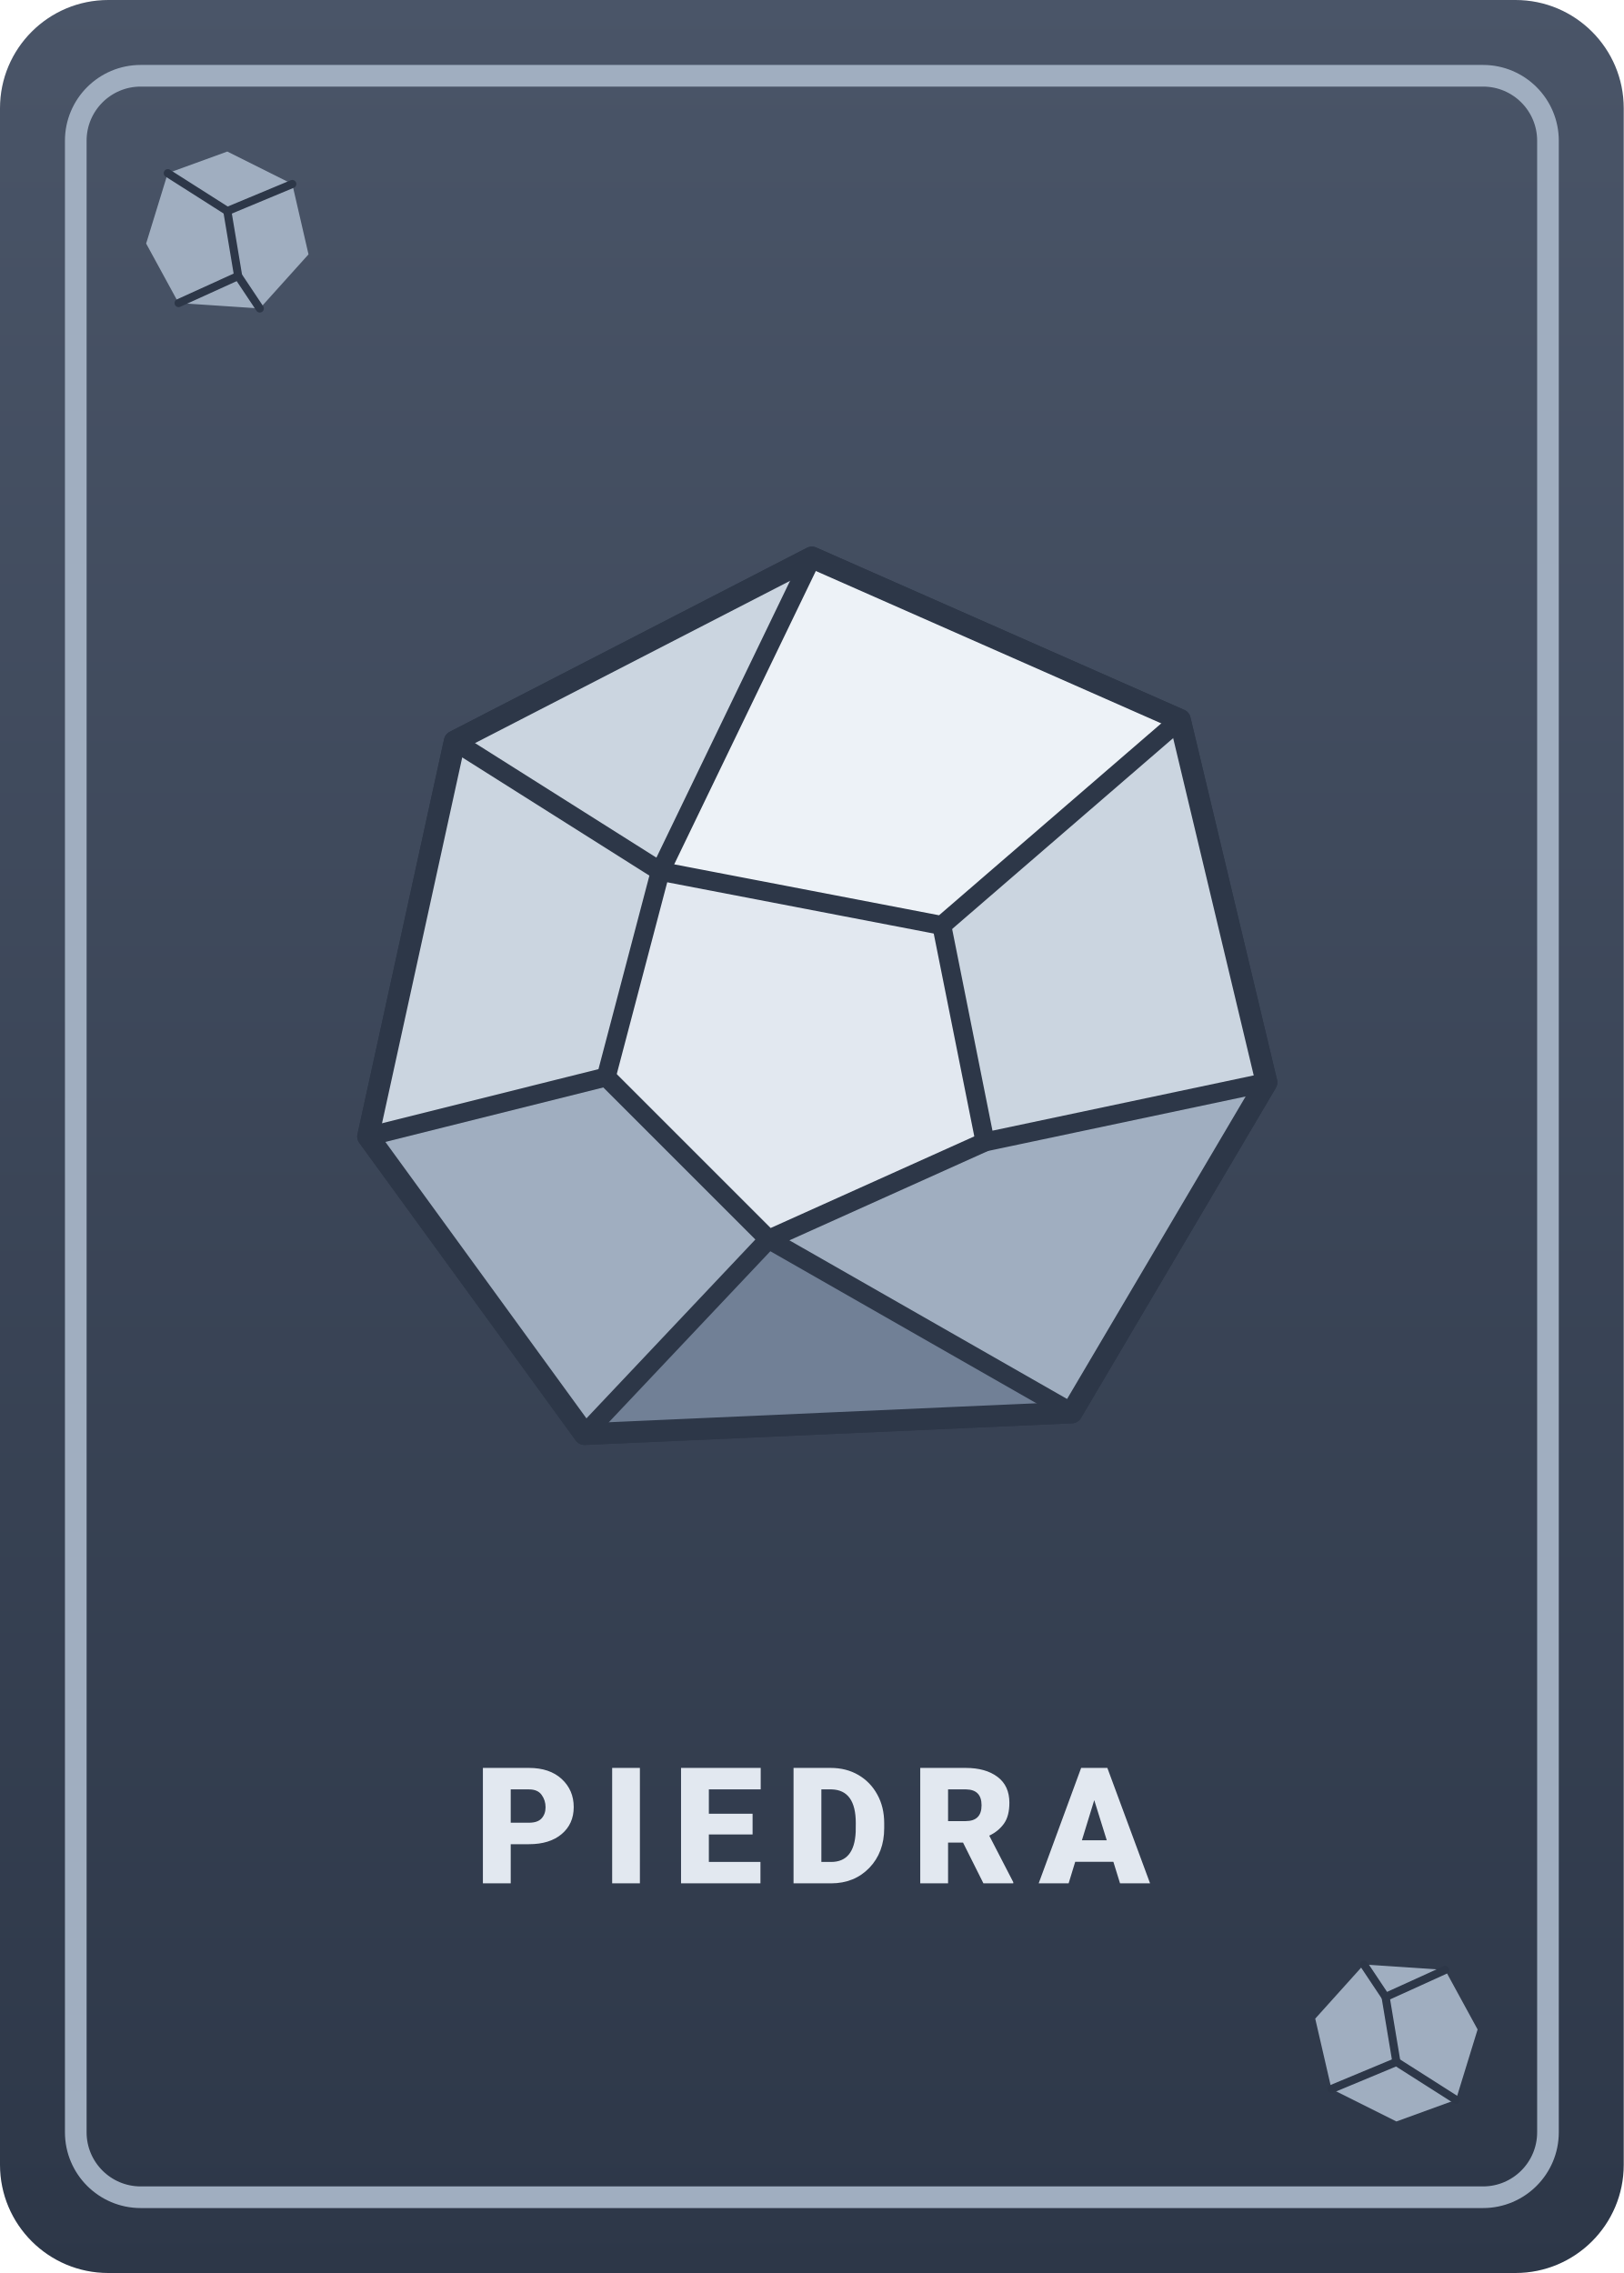
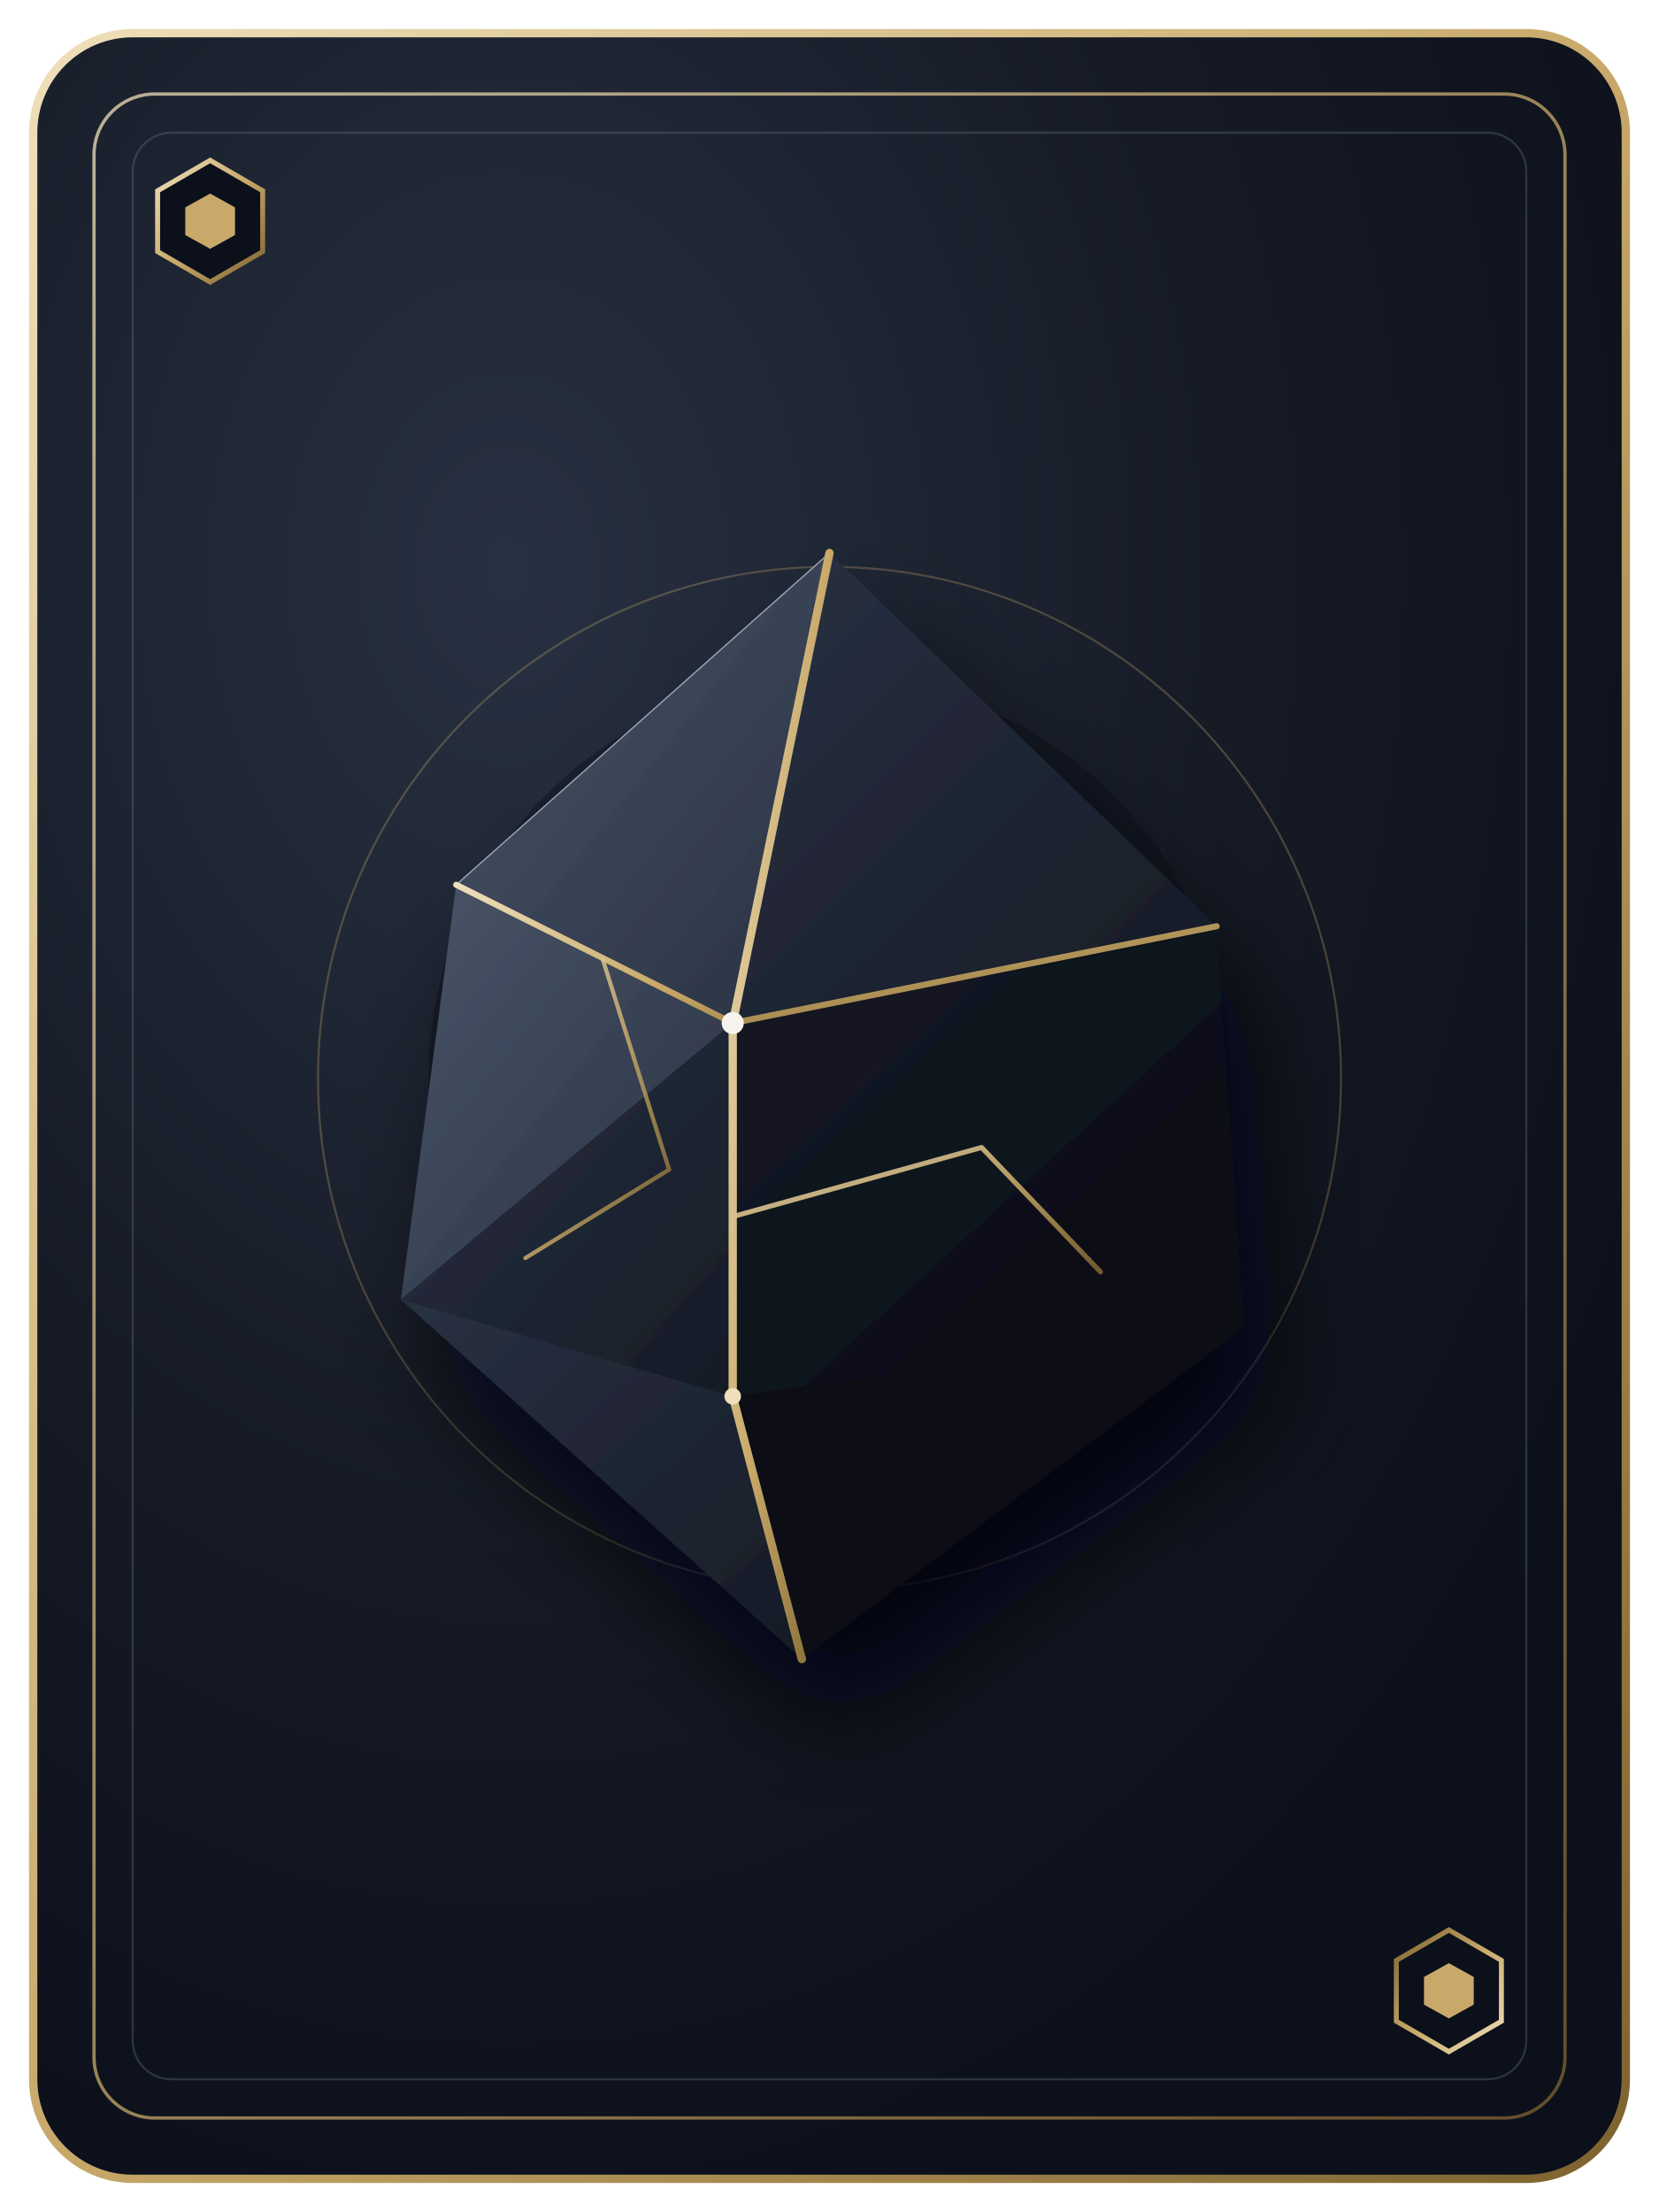
- <svg xmlns="http://www.w3.org/2000/svg" viewBox="0 0 300 420" width="300" height="420" role="img" aria-labelledby="title-piedra">
+ <svg xmlns="http://www.w3.org/2000/svg" viewBox="0 0 600 800" width="100%" height="100%">
  <defs>
-     <linearGradient id="bg-piedra" x1="0%" y1="0%" x2="0%" y2="100%">
+     <radialGradient id="studio-vignette" cx="30%" cy="25%" r="80%">
+       <stop offset="0%" stop-color="#283142" />
+       <stop offset="55%" stop-color="#161B26" />
+       <stop offset="100%" stop-color="#0B101B" />
+     </radialGradient>
+     <linearGradient id="gold-frame" x1="0%" y1="0%" x2="100%" y2="100%">
+       <stop offset="0%" stop-color="#EFE0BB" />
+       <stop offset="50%" stop-color="#C8A96A" />
+       <stop offset="100%" stop-color="#7D622F" />
+     </linearGradient>
+     <linearGradient id="stone-lit" x1="0%" y1="0%" x2="100%" y2="100%">
      <stop offset="0%" stop-color="#4A5568" />
-       <stop offset="100%" stop-color="#2D3748" />
+       <stop offset="100%" stop-color="#283142" />
    </linearGradient>
-     <g id="icon-piedra-corner">
-       <polygon points="0,-14 12,-8 15,5 6,15 -9,14 -15,3 -11,-10" fill="#A0AEC0" />
-       <polyline points="-11,-10 0,-3 12,-8" fill="none" stroke="#2D3748" stroke-width="1.5" stroke-linecap="round" stroke-linejoin="round" />
-       <polyline points="0,-3 2,9 6,15" fill="none" stroke="#2D3748" stroke-width="1.5" stroke-linecap="round" stroke-linejoin="round" />
-       <line x1="2" y1="9" x2="-9" y2="14" stroke="#2D3748" stroke-width="1.5" stroke-linecap="round" />
+     <linearGradient id="stone-mid" x1="0%" y1="0%" x2="100%" y2="100%">
+       <stop offset="0%" stop-color="#283142" />
+       <stop offset="100%" stop-color="#161B26" />
+     </linearGradient>
+     <linearGradient id="stone-shadow" x1="0%" y1="0%" x2="100%" y2="100%">
+       <stop offset="0%" stop-color="#161B26" />
+       <stop offset="100%" stop-color="#070A12" />
+     </linearGradient>
+     <filter id="monolith-shadow" x="-20%" y="-20%" width="140%" height="150%">
+       <feDropShadow dx="12" dy="28" stdDeviation="20" flood-color="#04060B" flood-opacity="0.85" />
+     </filter>
+   </defs>
+   <rect x="12" y="12" width="576" height="776" rx="36" fill="url(#studio-vignette)" stroke="url(#gold-frame)" stroke-width="3" />
+   <rect x="34" y="34" width="532" height="732" rx="22" fill="none" stroke="url(#gold-frame)" stroke-width="1.2" opacity="0.75" />
+   <rect x="48" y="48" width="504" height="704" rx="14" fill="none" stroke="#7A8494" stroke-width="0.75" opacity="0.3" />
+   <g transform="translate(76, 80)" stroke="url(#gold-frame)" stroke-width="1.8" fill="#0B101B">
+     <polygon points="0,-22 19,-11 19,11 0,22 -19,11 -19,-11" />
+     <polygon points="0,-10 9,-5 9,5 0,10 -9,5 -9,-5" fill="#C8A96A" stroke="none" />
+   </g>
+   <g transform="translate(524, 720) rotate(180)" stroke="url(#gold-frame)" stroke-width="1.8" fill="#0B101B">
+     <polygon points="0,-22 19,-11 19,11 0,22 -19,11 -19,-11" />
+     <polygon points="0,-10 9,-5 9,5 0,10 -9,5 -9,-5" fill="#C8A96A" stroke="none" />
+   </g>
+   <circle cx="300" cy="390" r="185" fill="none" stroke="#C8A96A" stroke-width="0.75" opacity="0.3" />
+   <circle cx="300" cy="390" r="145" fill="#0B101B" opacity="0.45" />
+   <g filter="url(#monolith-shadow)" transform="translate(300, 395)">
+     <polygon points="0,-195 -135,-75 -35,-25" fill="url(#stone-lit)" stroke="#949FB1" stroke-width="0.5" />
+     <polygon points="0,-195 140,-60 -35,-25" fill="url(#stone-mid)" />
+     <polygon points="-135,-75 -155,75 -35,-25" fill="url(#stone-lit)" />
+     <polygon points="-155,75 -35,110 -35,-25" fill="url(#stone-mid)" />
+     <polygon points="-35,-25 140,-60 150,85 -35,110" fill="url(#stone-shadow)" />
+     <polygon points="-155,75 -35,110 -10,205" fill="url(#stone-mid)" />
+     <polygon points="-35,110 150,85 -10,205" fill="#070A12" />
+     <g fill="none" stroke="url(#gold-frame)" stroke-linecap="round" stroke-linejoin="round">
+       <polyline points="0,-195 -35,-25 -35,110 -10,205" stroke-width="3" />
+       <polyline points="-135,-75 -35,-25 140,-60" stroke-width="2.2" />
+       <polyline points="-82,-48 -58,28 -110,60" stroke-width="1.5" opacity="0.85" />
+       <polyline points="-35,45 55,20 98,65" stroke-width="1.8" opacity="0.9" />
    </g>
-   </defs>
-   <rect x="0" y="0" width="300" height="420" rx="20" ry="20" fill="url(#bg-piedra)" />
-   <rect x="14" y="14" width="272" height="392" rx="12" ry="12" fill="none" stroke="#A0AEC0" stroke-width="4" />
-   <use href="#icon-piedra-corner" transform="translate(42, 42)" />
-   <use href="#icon-piedra-corner" transform="translate(258, 378) rotate(180)" />
-   <g transform="translate(150, 185)">
-     <polygon points="0,-82 68,-52 84,15 48,76 -42,80 -82,25 -66,-48" fill="#E2E8F0" stroke="#2D3748" stroke-width="4" stroke-linejoin="round" />
-     <polygon points="0,-82 68,-52 24,-14 -28,-24" fill="#EDF2F7" />
-     <polygon points="-66,-48 0,-82 -28,-24" fill="#CBD5E0" />
-     <polygon points="68,-52 84,15 32,26 24,-14" fill="#CBD5E0" />
-     <polygon points="84,15 48,76 -8,44 32,26" fill="#A0AEC0" />
-     <polygon points="-42,80 48,76 -8,44" fill="#718096" />
-     <polygon points="-82,25 -42,80 -8,44 -38,14" fill="#A0AEC0" />
-     <polygon points="-66,-48 -28,-24 -38,14 -82,25" fill="#CBD5E0" />
-     <polygon points="-28,-24 24,-14 32,26 -8,44 -38,14" fill="#E2E8F0" />
-     <polyline points="0,-82 -28,-24 24,-14 68,-52" fill="none" stroke="#2D3748" stroke-width="3.5" stroke-linejoin="round" />
-     <polyline points="-66,-48 -28,-24 -38,14 -82,25" fill="none" stroke="#2D3748" stroke-width="3.5" stroke-linejoin="round" />
-     <polyline points="24,-14 32,26 84,15" fill="none" stroke="#2D3748" stroke-width="3.5" stroke-linejoin="round" />
-     <polyline points="-38,14 -8,44 32,26" fill="none" stroke="#2D3748" stroke-width="3.5" stroke-linejoin="round" />
-     <line x1="-8" y1="44" x2="-42" y2="80" stroke="#2D3748" stroke-width="3.5" stroke-linecap="round" />
-     <line x1="-8" y1="44" x2="48" y2="76" stroke="#2D3748" stroke-width="3.5" stroke-linecap="round" />
-     <polygon points="0,-82 68,-52 84,15 48,76 -42,80 -82,25 -66,-48" fill="none" stroke="#2D3748" stroke-width="4" stroke-linejoin="round" />
+     <circle cx="-35" cy="-25" r="4" fill="#F7F4ED" />
+     <circle cx="-35" cy="110" r="3" fill="#EFE0BB" />
  </g>
-   <text x="150" y="348" text-anchor="middle" fill="#E2E8F0" font-family="system-ui, -apple-system, 'Segoe UI', Roboto, Helvetica, Arial, sans-serif" font-size="30" font-weight="900" letter-spacing="4">PIEDRA</text>
</svg>
